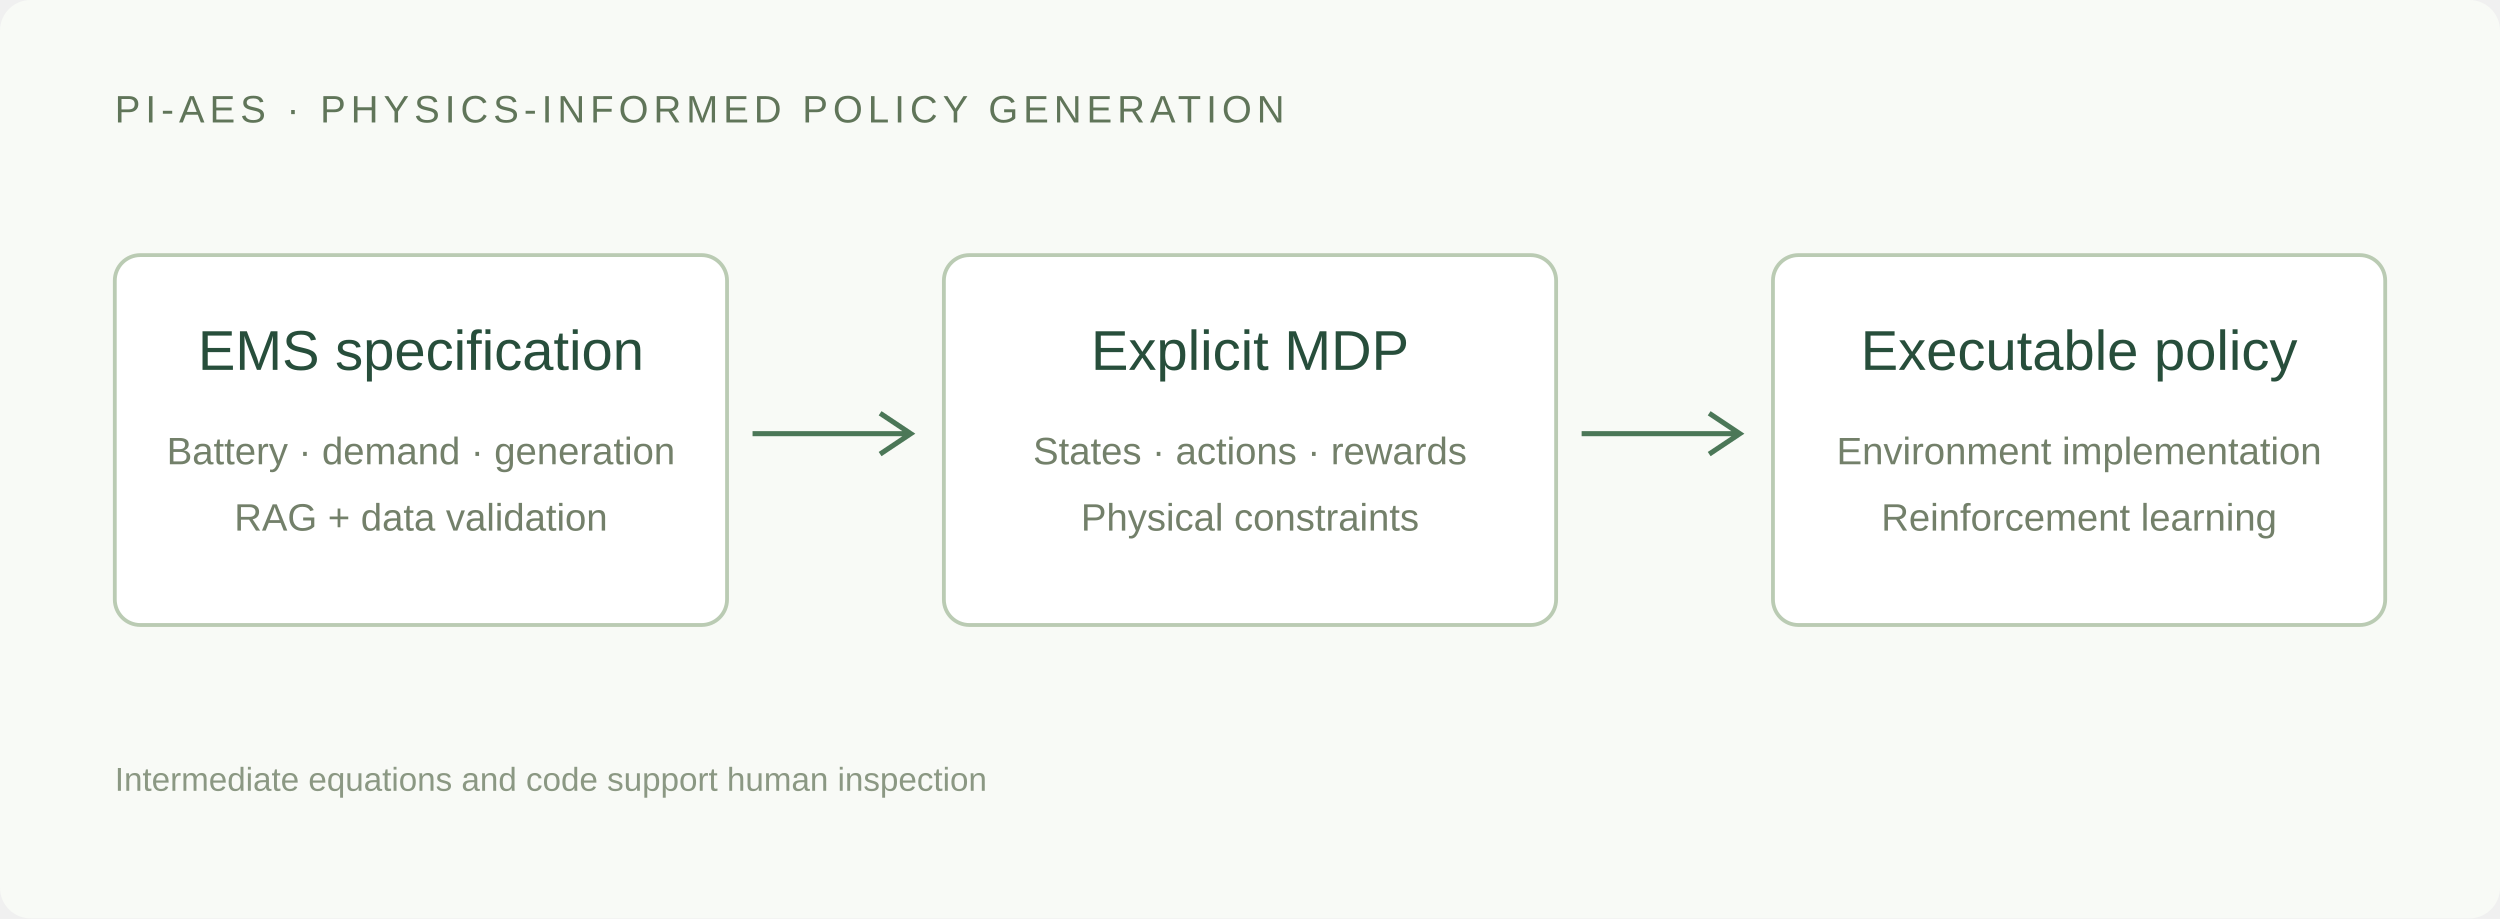
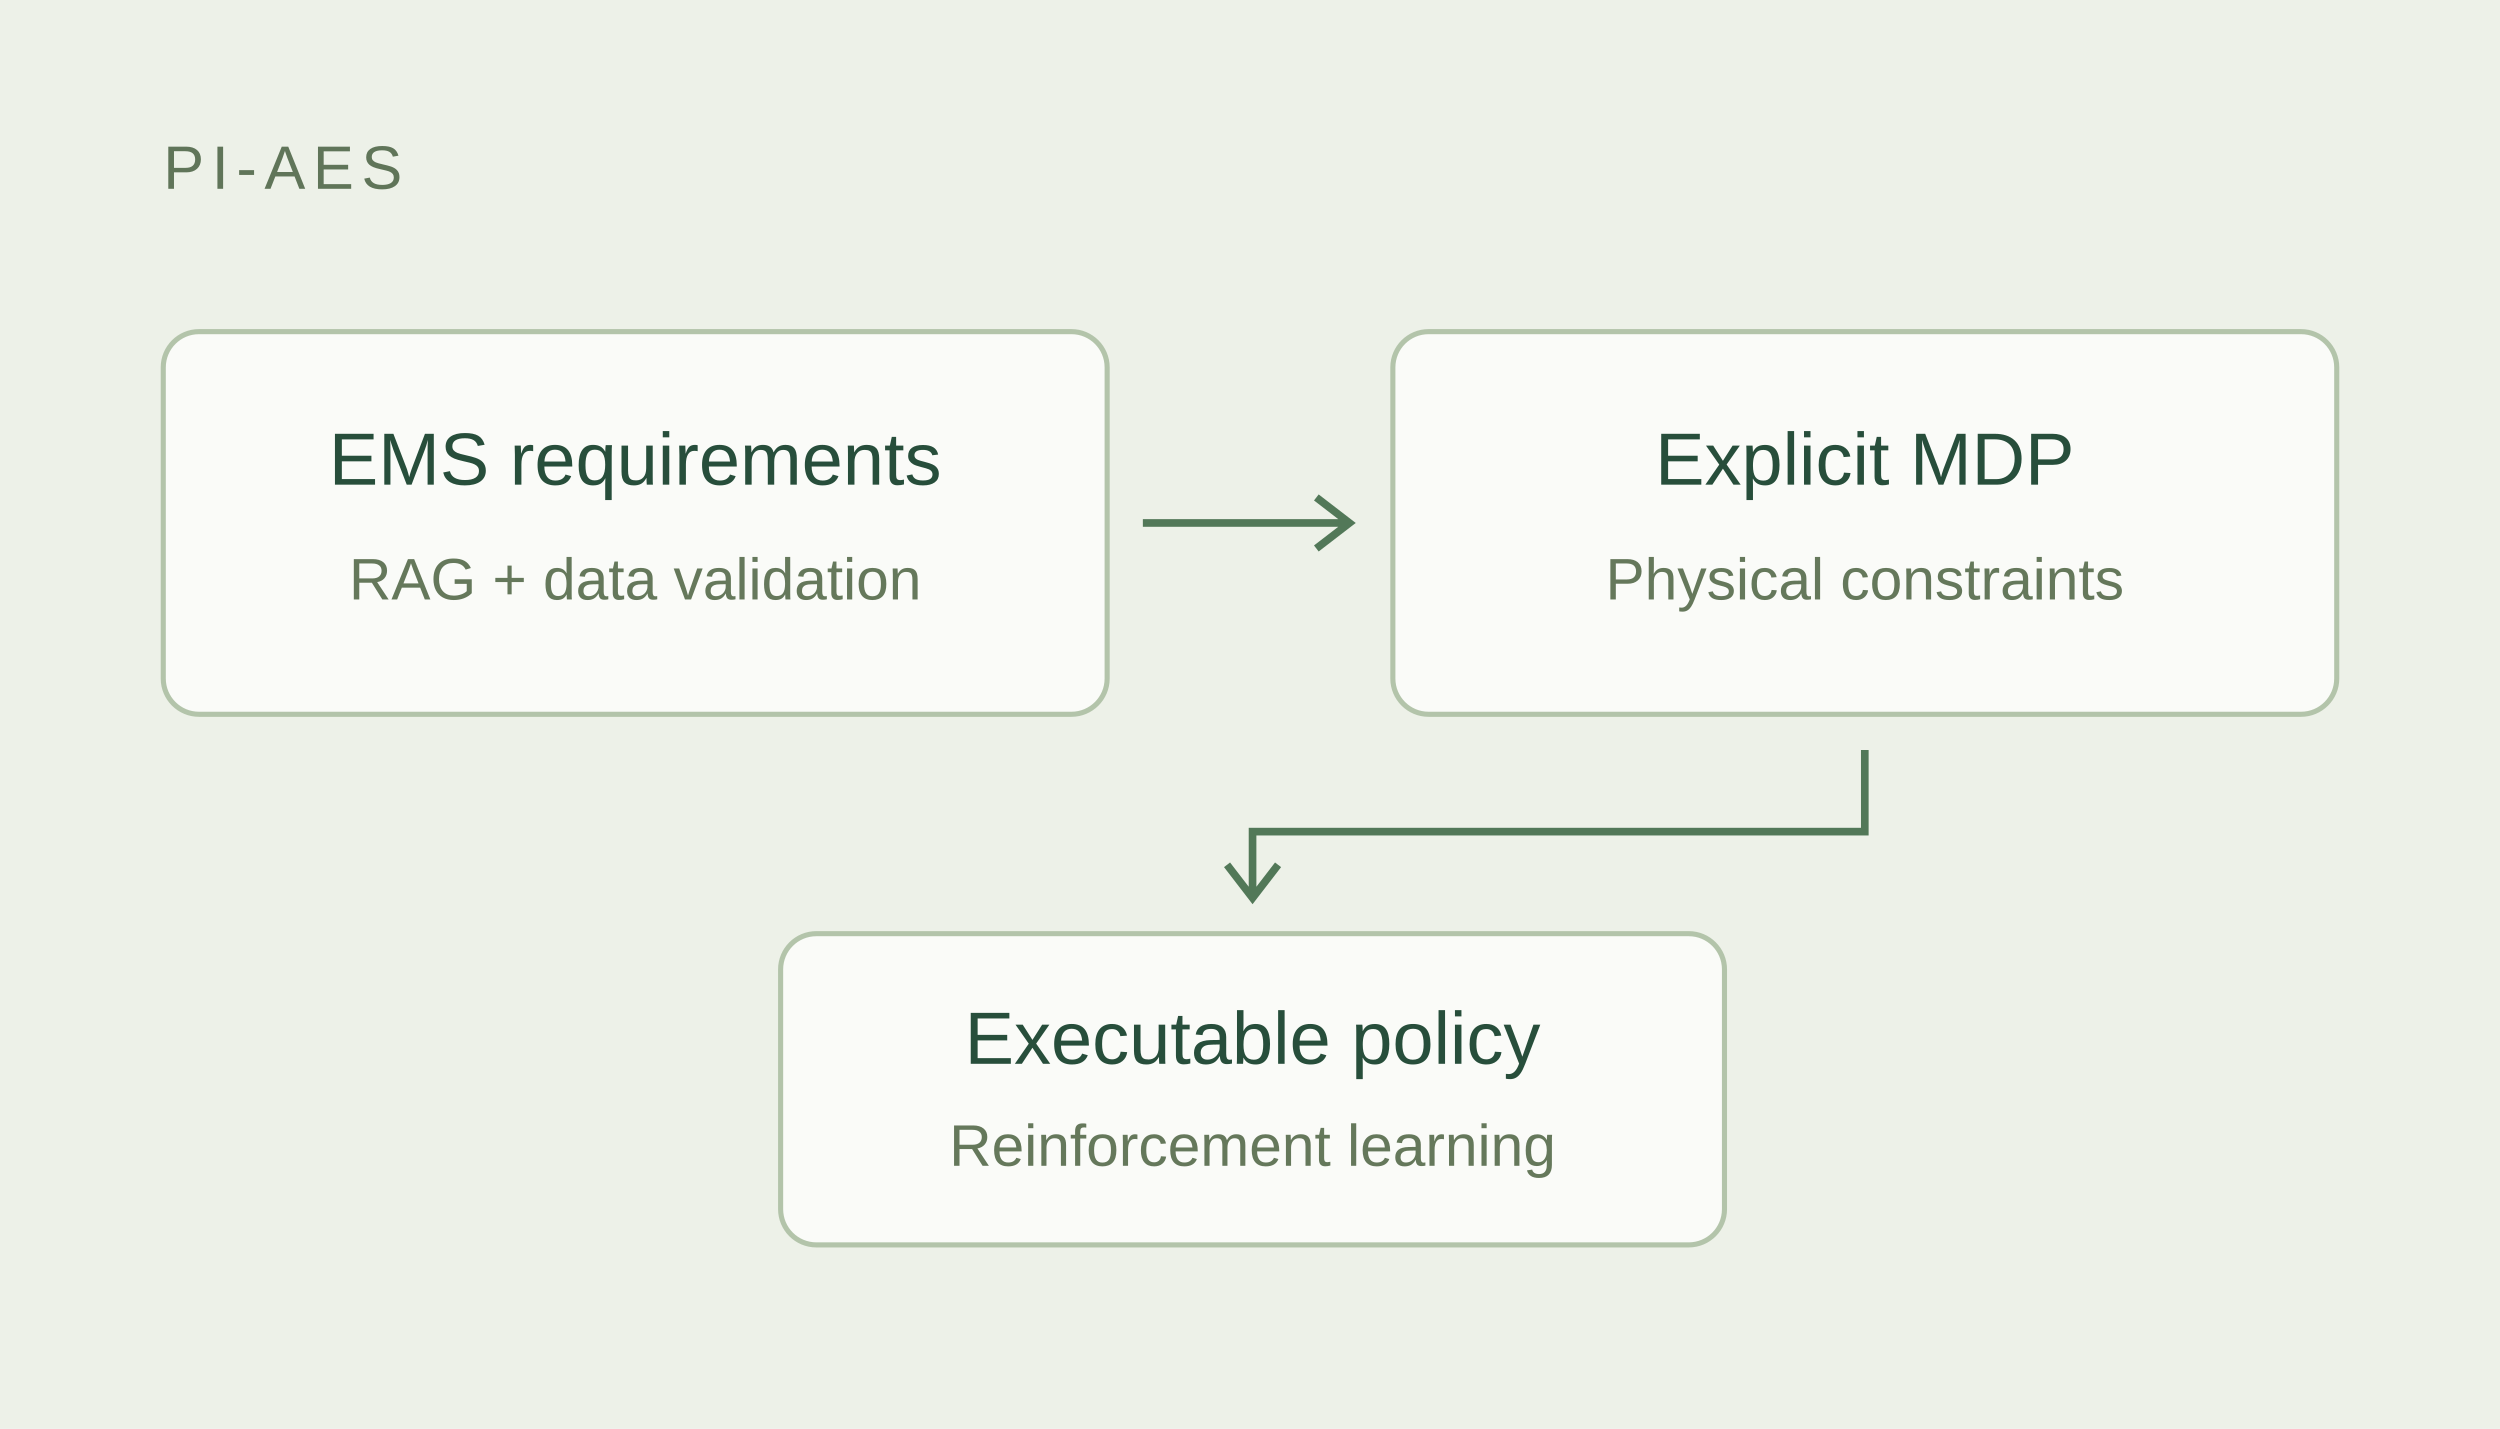
- <svg xmlns="http://www.w3.org/2000/svg" viewBox="0 0 980 360">
-   <rect width="980" height="360" rx="12" fill="#f8faf6" />
+ <svg xmlns="http://www.w3.org/2000/svg" viewBox="0 0 980 560" role="img" aria-labelledby="title desc">
+   <rect width="980" height="560" fill="#edf1e8" />
  <g font-family="Segoe UI,Arial,sans-serif">
-     <text x="45" y="48" font-size="15" letter-spacing="2" fill="#607559">PI-AES · PHYSICS-INFORMED POLICY GENERATION</text>
-     <g fill="#fff" stroke="#bacbb3" stroke-width="1.5">
-       <rect x="45" y="100" width="240" height="145" rx="10" />
-       <rect x="370" y="100" width="240" height="145" rx="10" />
-       <rect x="695" y="100" width="240" height="145" rx="10" />
+     <text x="64" y="74" font-size="24" letter-spacing="3" fill="#607559">PI-AES</text>
+     <g fill="#fafbf8" stroke="#b3c4aa" stroke-width="2">
+       <rect x="64" y="130" width="370" height="150" rx="14" />
+       <rect x="546" y="130" width="370" height="150" rx="14" />
+       <rect x="306" y="366" width="370" height="122" rx="14" />
    </g>
-     <g fill="#274e3b" text-anchor="middle" font-size="22">
-       <text x="165" y="145">EMS specification</text>
-       <text x="490" y="145">Explicit MDP</text>
-       <text x="815" y="145">Executable policy</text>
+     <g fill="#274e3b" text-anchor="middle" font-size="29">
+       <text x="249" y="190">EMS requirements</text>
+       <text x="731" y="190">Explicit MDP</text>
+       <text x="491" y="417">Executable policy</text>
    </g>
-     <g fill="#73806a" text-anchor="middle" font-size="15">
-       <text x="165" y="182">Battery · demand · generation</text>
-       <text x="165" y="208">RAG + data validation</text>
-       <text x="490" y="182">States · actions · rewards</text>
-       <text x="490" y="208">Physical constraints</text>
-       <text x="815" y="182">Environment implementation</text>
-       <text x="815" y="208">Reinforcement learning</text>
+     <g fill="#65785b" text-anchor="middle" font-size="23">
+       <text x="249" y="235">RAG + data validation</text>
+       <text x="731" y="235">Physical constraints</text>
+       <text x="491" y="457">Reinforcement learning</text>
    </g>
-     <g fill="none" stroke="#4b7757" stroke-width="2">
-       <path d="M295 170h62m-12-8 12 8-12 8M620 170h62m-12-8 12 8-12 8" />
+     <g fill="none" stroke="#527858" stroke-width="3">
+       <path d="M448 205h81m-13-10 13 10-13 10M731 294v32H491v26m-10-13 10 13 10-13" />
    </g>
-     <text x="45" y="310" font-size="13" fill="#8b9883">Intermediate equations and code support human inspection</text>
  </g>
</svg>
